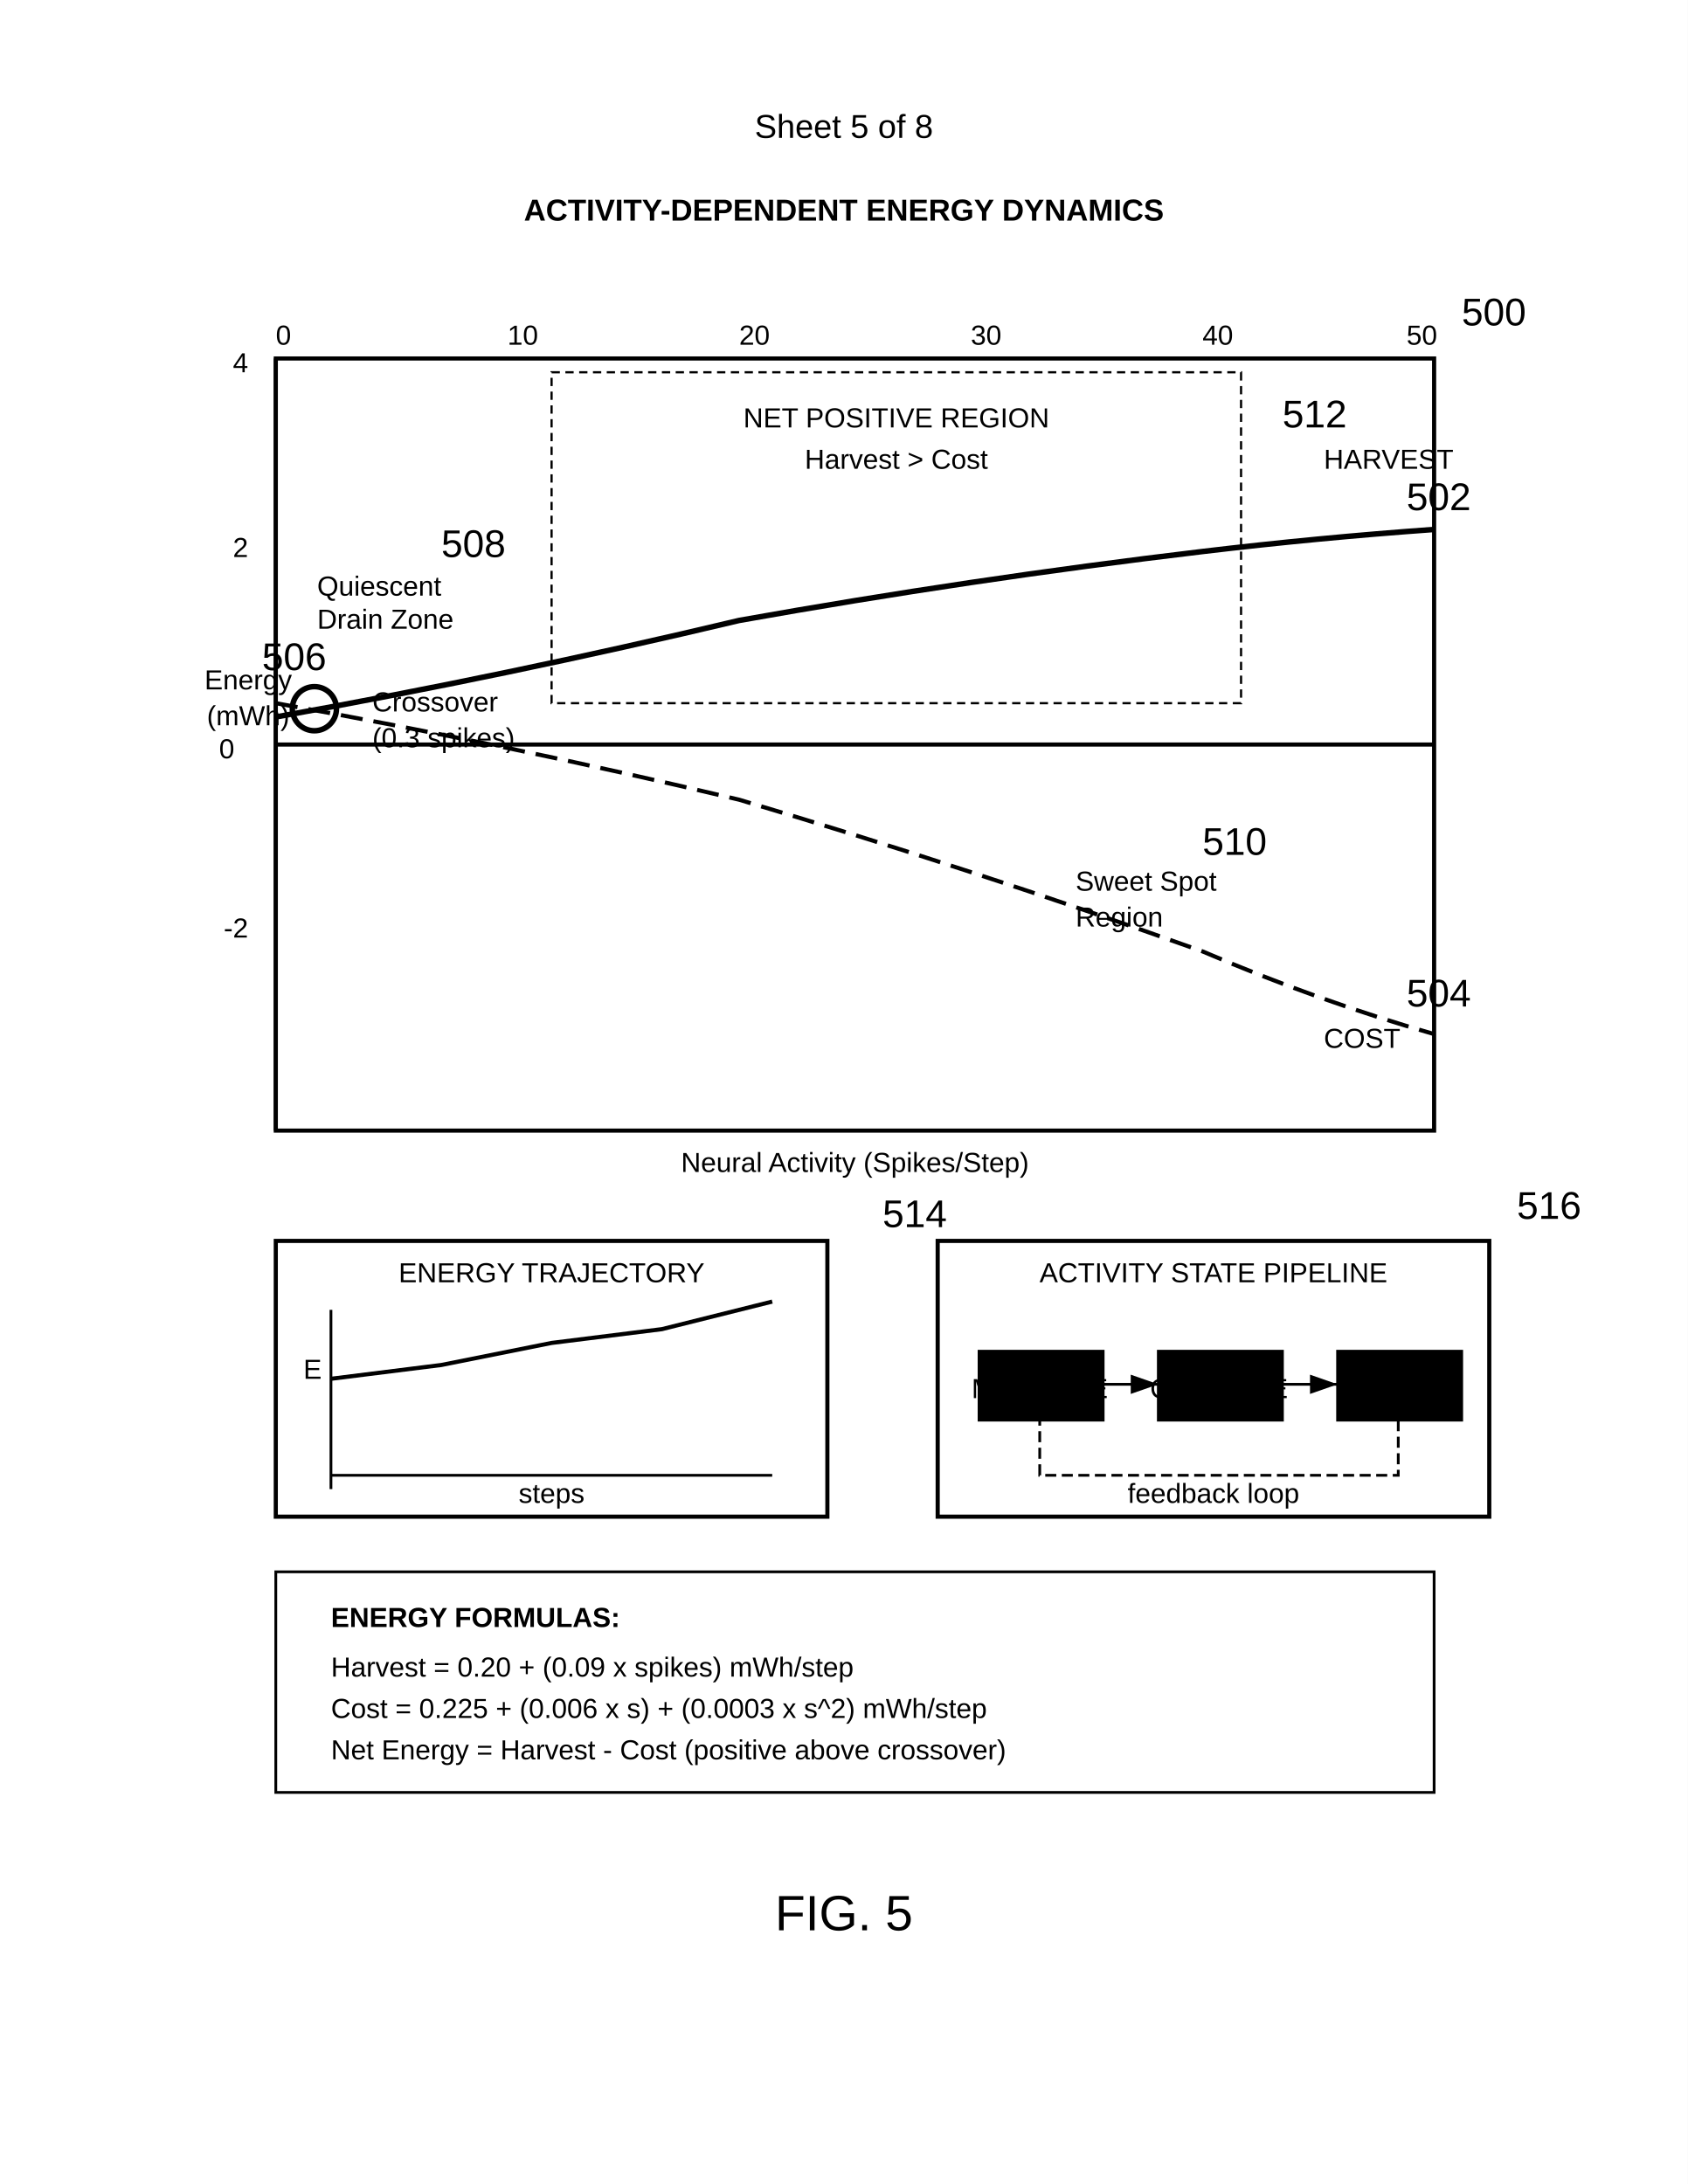
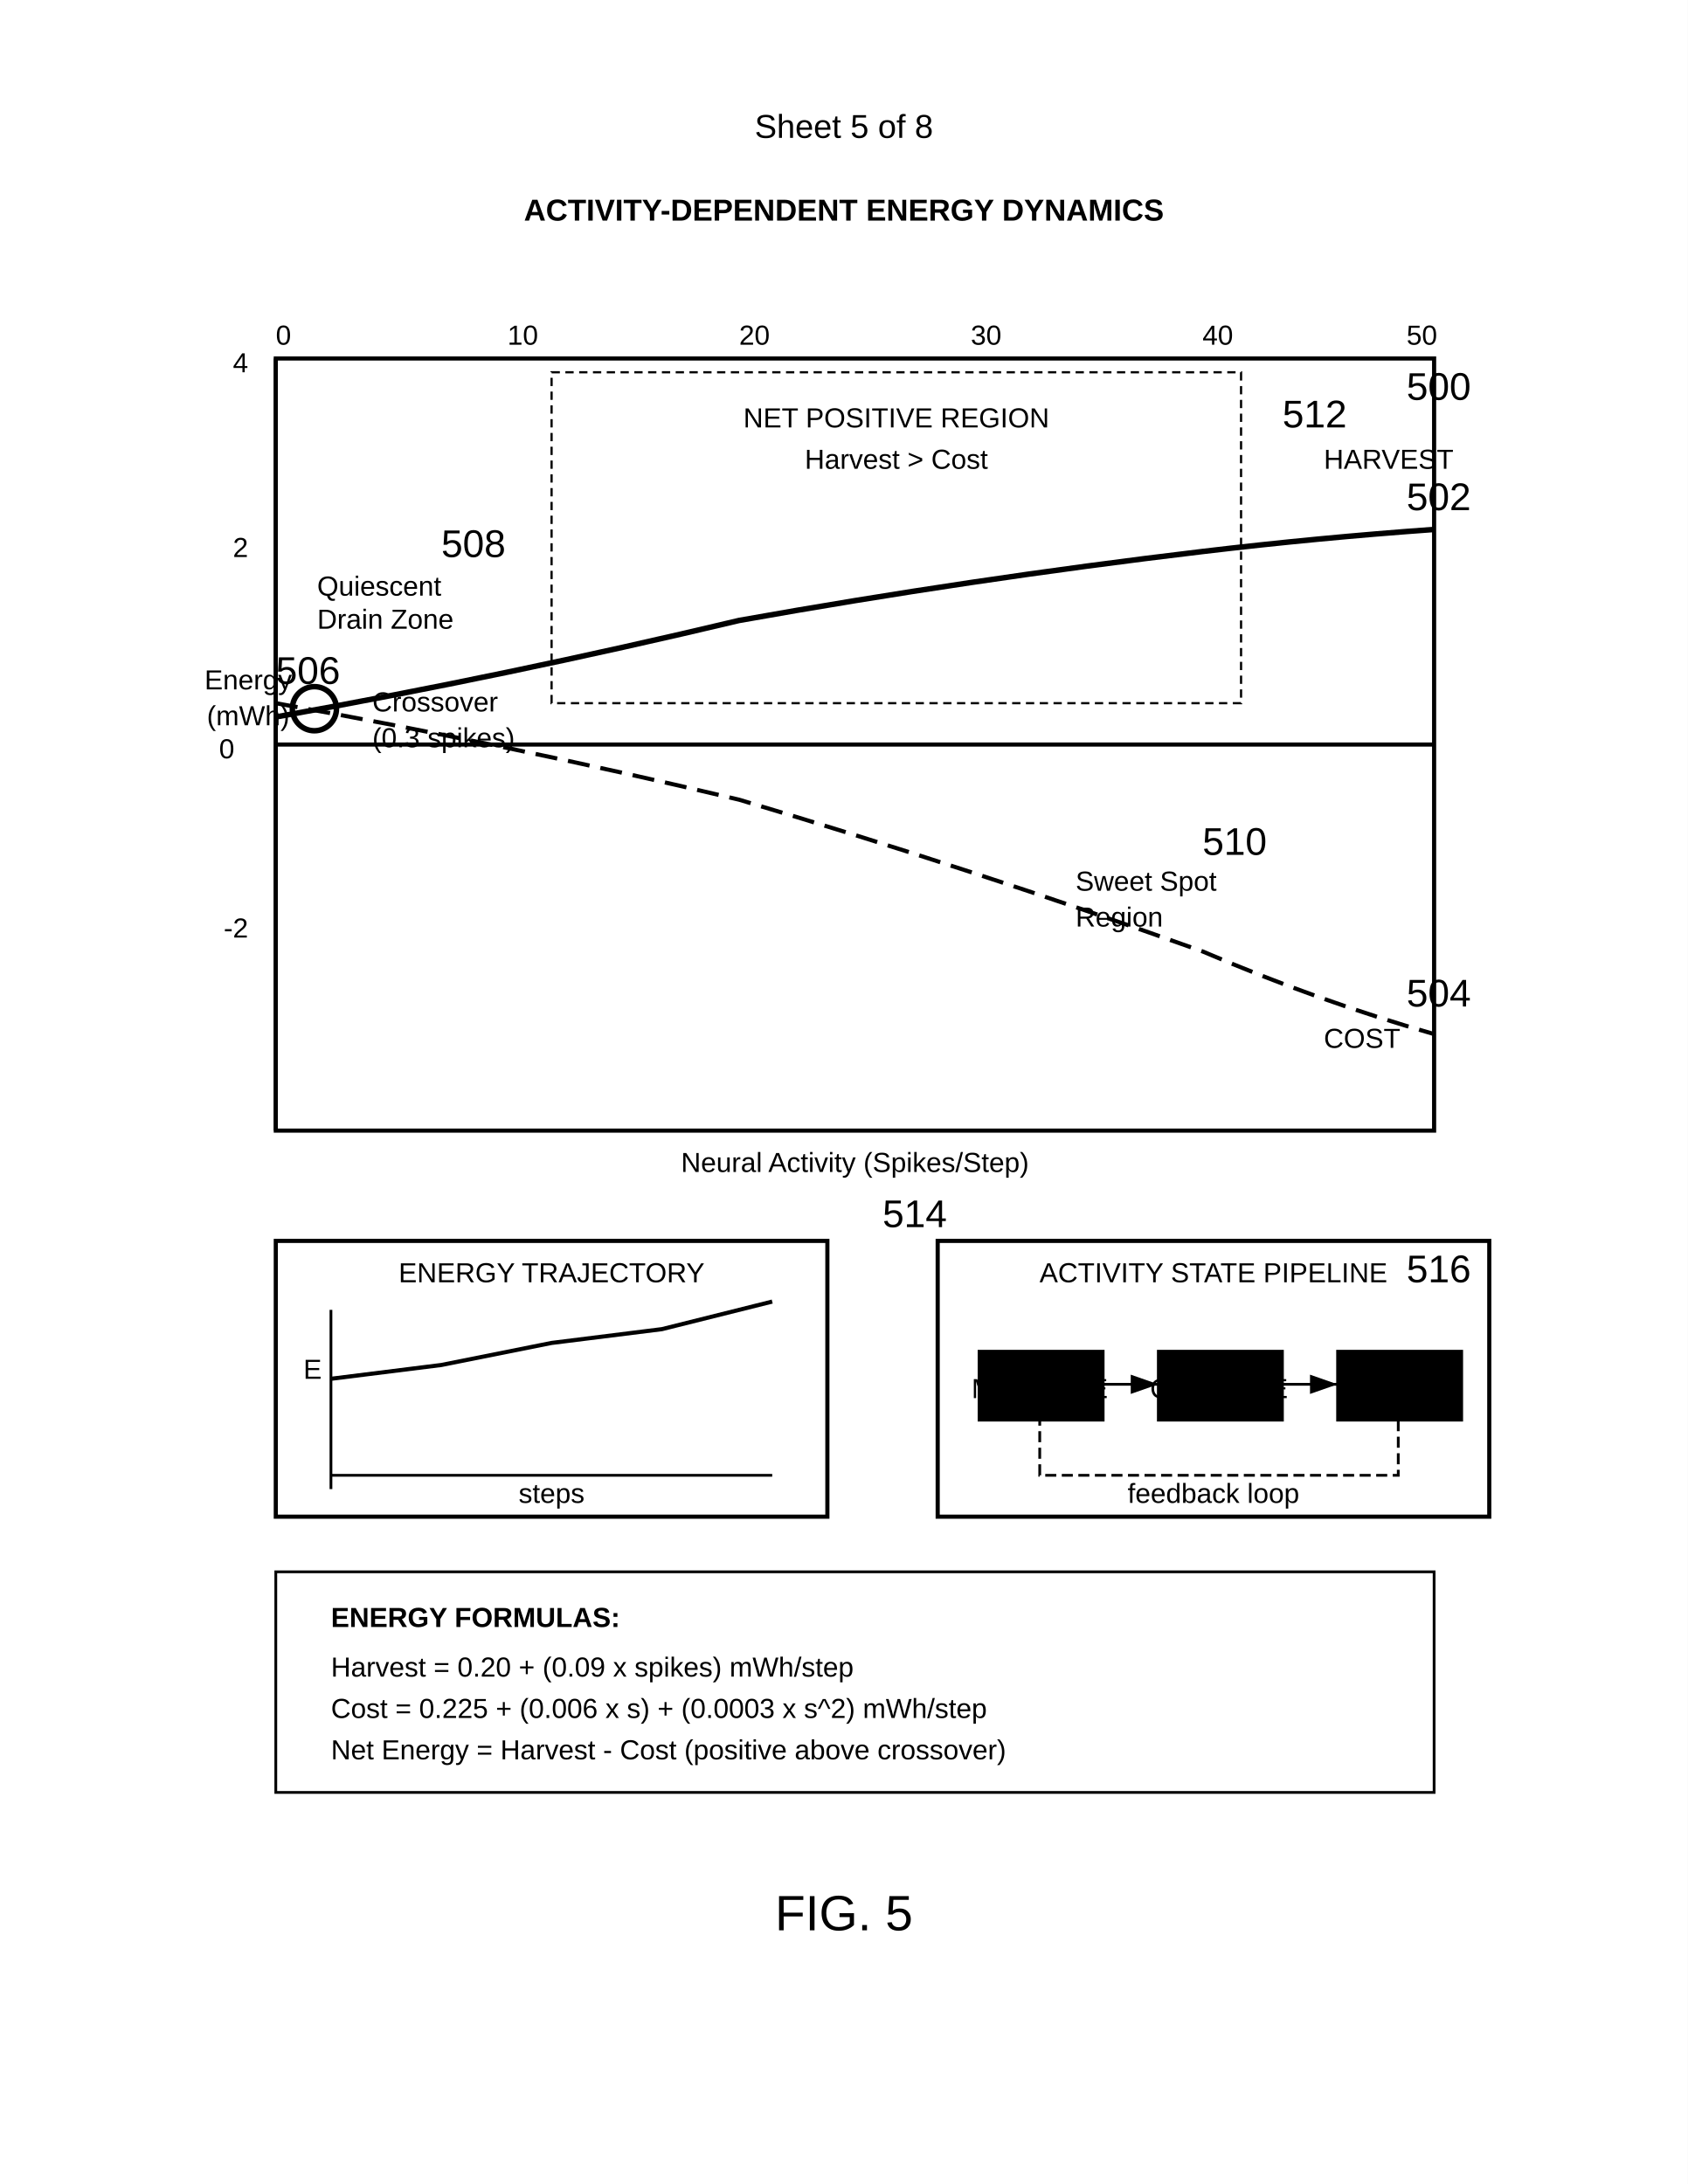
<svg xmlns="http://www.w3.org/2000/svg" width="612" height="792" viewBox="0 0 612 792">
  <rect width="100%" height="100%" fill="#fff" />
  <defs>
    <marker id="arrow" markerWidth="10" markerHeight="7" refX="10" refY="3.5" orient="auto">
      <polygon points="0 0, 10 3.5, 0 7" fill="#000" />
    </marker>
  </defs>
  <text x="306" y="50" font-family="Arial" font-size="12" text-anchor="middle" fill="#000">Sheet 5 of 8</text>
  <text x="306" y="80" font-family="Arial" font-size="11" font-weight="bold" text-anchor="middle" fill="#000">ACTIVITY-DEPENDENT ENERGY DYNAMICS</text>
  <g transform="translate(100 130)">
    <rect width="420" height="280" fill="none" stroke="#000" stroke-width="1.5" />
-     <text x="430" y="-12" font-family="Arial" font-size="14" fill="#000">500</text>
+     <text x="410" y="15" font-family="Arial" font-size="14" fill="#000">500</text>
    <path d="M0 0v280M0 140h420" stroke="#000" stroke-width="1.5" />
    <text x="-10" y="120" font-family="Arial" font-size="10" text-anchor="middle" fill="#000">Energy</text>
    <text x="-10" y="133" font-family="Arial" font-size="10" text-anchor="middle" fill="#000">(mWh)</text>
    <text x="210" y="295" font-family="Arial" font-size="10" text-anchor="middle" fill="#000">Neural Activity (Spikes/Step)</text>
    <text x="0" y="-5" font-family="Arial" font-size="10" fill="#000">0</text>
    <text x="84" y="-5" font-family="Arial" font-size="10" fill="#000">10</text>
    <text x="168" y="-5" font-family="Arial" font-size="10" fill="#000">20</text>
    <text x="252" y="-5" font-family="Arial" font-size="10" fill="#000">30</text>
    <text x="336" y="-5" font-family="Arial" font-size="10" fill="#000">40</text>
    <text x="410" y="-5" font-family="Arial" font-size="10" fill="#000">50</text>
    <text x="-15" y="145" font-family="Arial" font-size="10" text-anchor="end" fill="#000">0</text>
    <text x="-10" y="72" font-family="Arial" font-size="10" text-anchor="end" fill="#000">2</text>
    <text x="-10" y="5" font-family="Arial" font-size="10" text-anchor="end" fill="#000">4</text>
    <text x="-10" y="210" font-family="Arial" font-size="10" text-anchor="end" fill="#000">-2</text>
    <path d="M0 130q84-15 168-35 84-15 168-25 42-5 84-8" fill="none" stroke="#000" stroke-width="2" />
    <text x="410" y="55" font-family="Arial" font-size="14" fill="#000">502</text>
    <text x="380" y="40" font-family="Arial" font-size="10" fill="#000">HARVEST</text>
    <path d="M0 125q84 15 168 35 84 25 168 55 42 18 84 30" fill="none" stroke="#000" stroke-width="1.5" stroke-dasharray="8,4" />
    <text x="410" y="235" font-family="Arial" font-size="14" fill="#000">504</text>
    <text x="380" y="250" font-family="Arial" font-size="10" fill="#000">COST</text>
    <circle cx="14" cy="127" r="8" fill="none" stroke="#000" stroke-width="2" />
-     <text x="-5" y="113" font-family="Arial" font-size="14" fill="#000">506</text>
+     <text x="0" y="118" font-family="Arial" font-size="14" fill="#000">506</text>
    <text x="35" y="128" font-family="Arial" font-size="10" fill="#000">Crossover</text>
    <text x="35" y="141" font-family="Arial" font-size="10" fill="#000">(0.3 spikes)</text>
    <rect x="100" y="5" width="250" height="120" fill="none" stroke="#000" stroke-width="0.8" stroke-dasharray="3,2" />
    <text x="225" y="25" font-family="Arial" font-size="10" text-anchor="middle" fill="#000">NET POSITIVE REGION</text>
    <text x="225" y="40" font-family="Arial" font-size="10" text-anchor="middle" fill="#000">Harvest &gt; Cost</text>
    <text x="365" y="25" font-family="Arial" font-size="14" fill="#000">512</text>
    <text x="60" y="72" font-family="Arial" font-size="14" fill="#000">508</text>
    <text x="15" y="86" font-family="Arial" font-size="10" fill="#000">Quiescent</text>
    <text x="15" y="98" font-family="Arial" font-size="10" fill="#000">Drain Zone</text>
    <text x="336" y="180" font-family="Arial" font-size="14" fill="#000">510</text>
    <text x="290" y="193" font-family="Arial" font-size="10" fill="#000">Sweet Spot</text>
    <text x="290" y="206" font-family="Arial" font-size="10" fill="#000">Region</text>
  </g>
  <g transform="translate(100 450)">
    <rect width="200" height="100" fill="none" stroke="#000" stroke-width="1.5" />
    <text x="100" y="15" font-family="Arial" font-size="10" text-anchor="middle" fill="#000">ENERGY TRAJECTORY</text>
    <path d="M20 85h160M20 25v65" stroke="#000" stroke-width="1" />
    <path d="M20 50l40-5 40-8 40-5 40-10" fill="none" stroke="#000" stroke-width="1.5" />
    <text x="100" y="95" font-family="Arial" font-size="10" text-anchor="middle" fill="#000">steps</text>
    <text x="10" y="50" font-family="Arial" font-size="10" fill="#000">E</text>
    <text x="220" y="-5" font-family="Arial" font-size="14" fill="#000">514</text>
  </g>
  <g transform="translate(340 450)">
    <rect width="200" height="100" fill="#fff" stroke="#000" stroke-width="1.5" />
    <text x="100" y="15" font-family="Arial" font-size="10" text-anchor="middle" fill="#000">ACTIVITY STATE PIPELINE</text>
    <rect x="15" y="40" width="45" height="25" stroke="#000" />
    <text x="37" y="57" font-family="Arial" font-size="10" text-anchor="middle" fill="#000">MEASURE</text>
    <rect x="80" y="40" width="45" height="25" stroke="#000" />
    <text x="102" y="57" font-family="Arial" font-size="10" text-anchor="middle" fill="#000">COMPUTE</text>
    <rect x="145" y="40" width="45" height="25" stroke="#000" />
    <text x="167" y="57" font-family="Arial" font-size="10" text-anchor="middle" fill="#000">ADJUST</text>
    <path d="M60 52h20" stroke="#000" marker-end="url(#arrow)" />
    <path d="M125 52h20" stroke="#000" marker-end="url(#arrow)" />
    <path d="M167 65v20H37V65" fill="none" stroke="#000" stroke-dasharray="4,2" />
    <text x="100" y="95" font-family="Arial" font-size="10" text-anchor="middle" fill="#000">feedback loop</text>
-     <text x="210" y="-8" font-family="Arial" font-size="14" fill="#000">516</text>
+     <text x="170" y="15" font-family="Arial" font-size="14" fill="#000">516</text>
  </g>
  <rect x="100" y="570" width="420" height="80" fill="none" stroke="#000" stroke-width="1" />
  <text x="120" y="590" font-family="Arial" font-size="10" font-weight="bold" fill="#000">ENERGY FORMULAS:</text>
  <text x="120" y="608" font-family="Arial" font-size="10" fill="#000">Harvest = 0.20 + (0.09 x spikes) mWh/step</text>
  <text x="120" y="623" font-family="Arial" font-size="10" fill="#000">Cost = 0.225 + (0.006 x s) + (0.0003 x s^2) mWh/step</text>
  <text x="120" y="638" font-family="Arial" font-size="10" fill="#000">Net Energy = Harvest - Cost (positive above crossover)</text>
  <text x="306" y="700" font-family="Arial" font-size="18" text-anchor="middle" fill="#000">FIG. 5</text>
</svg>
